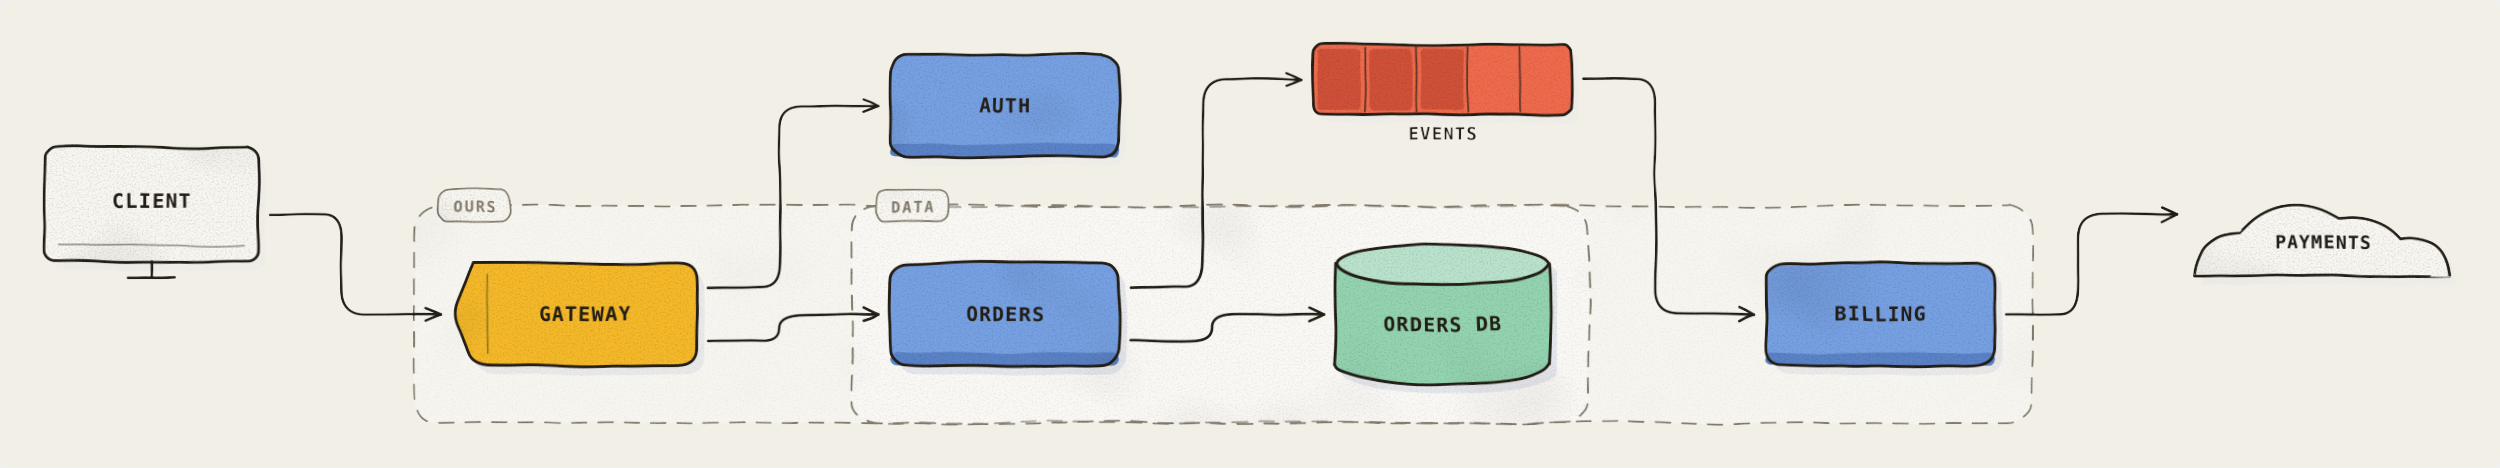
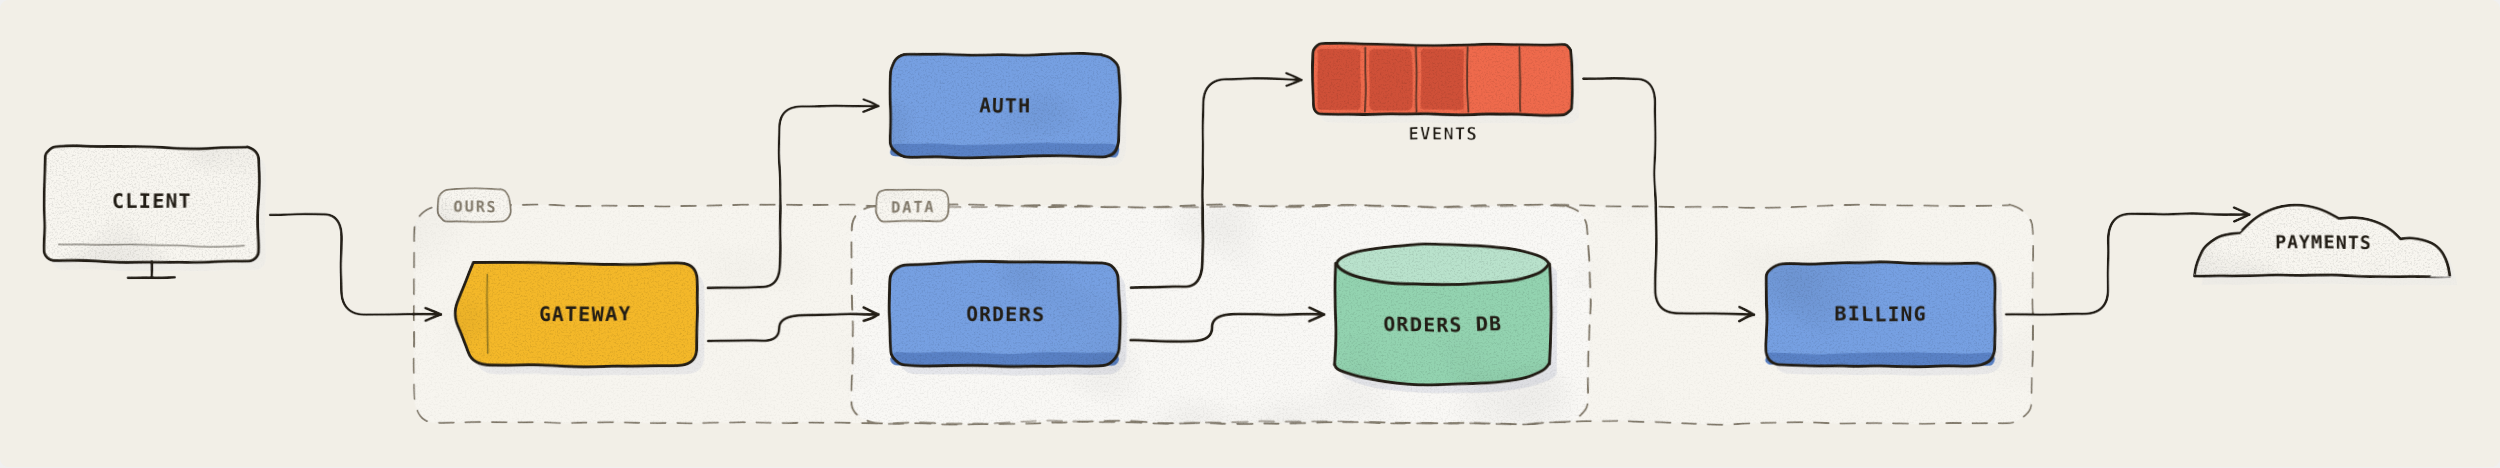
<svg xmlns="http://www.w3.org/2000/svg" viewBox="50.0 50.0 1702.0 318.0" width="1702" height="318" font-family="ui-monospace, 'SF Mono', Menlo, Consolas, monospace">
  <rect x="50.0" y="50.0" width="1702.0" height="318.0" fill="#f2efe7" rx="6" />
  <defs>
    <filter id="hand" x="-4%" y="-4%" width="108%" height="108%" color-interpolation-filters="sRGB">
      <feTurbulence type="fractalNoise" baseFrequency="0.027" numOctaves="2" seed="4" result="warp" />
      <feDisplacementMap in="SourceGraphic" in2="warp" scale="1.99" xChannelSelector="R" yChannelSelector="G" result="wob" />
      <feTurbulence type="fractalNoise" baseFrequency="0.814" numOctaves="3" seed="11" result="n1" />
      <feColorMatrix in="n1" type="matrix" values=".26 0 0 0 .86  .26 0 0 0 .86  .26 0 0 0 .86  0 0 0 0 1" result="grain" />
      <feTurbulence type="fractalNoise" baseFrequency="0.011" numOctaves="2" seed="7" result="n2" />
      <feColorMatrix in="n2" type="matrix" values=".3 0 0 0 .87  .3 0 0 0 .87  .3 0 0 0 .87  0 0 0 0 1" result="blot" />
      <feBlend in="wob" in2="grain" mode="multiply" result="g1" />
      <feBlend in="g1" in2="blot" mode="multiply" result="g2" />
      <feComposite in="g2" in2="wob" operator="in" />
    </filter>
  </defs>
  <g filter="url(#hand)" transform="translate(16 16)">
    <g data-boundary="ours">
      <g class="boundary">
        <path class="f" d="M1402.09 173.56Q1408.17 175.15 1410.55 177.05Q1412.93 178.94 1414.84 181.41Q1416.74 183.88 1417.34 186.94Q1417.94 190 1418.23 209.33Q1418.52 228.67 1418.2 248Q1417.88 267.33 1417.7 286.62Q1417.51 305.9 1417.23 309.07Q1416.94 312.23 1414.98 314.55Q1413.01 316.86 1410.52 318.57Q1408.02 320.28 1405.01 321.34Q1402 322.4 1384.74 322.11Q1367.48 321.82 1350.23 322.07Q1332.97 322.31 1315.71 322.27Q1298.45 322.22 1281.19 322.04Q1263.94 321.86 1246.68 322.24Q1229.42 322.62 1212.16 322.72Q1194.9 322.82 1177.65 322.19Q1160.39 321.55 1143.13 321.17Q1125.87 320.79 1108.61 321.47Q1091.35 322.14 1074.1 322.62Q1056.84 323.09 1039.58 322.55Q1022.32 322.01 1005.06 322.28Q987.81 322.54 970.55 321.85Q953.29 321.16 936.03 321.27Q918.77 321.38 901.52 321.01Q884.26 320.63 867 321.68Q849.74 322.72 832.48 322.46Q815.23 322.19 797.97 321.86Q780.71 321.54 763.45 320.99Q746.19 320.44 728.94 321.37Q711.68 322.3 694.42 322.7Q677.16 323.1 659.9 322.7Q642.65 322.3 625.39 322.04Q608.13 321.77 590.87 321.9Q573.61 322.02 556.35 321.63Q539.1 321.23 521.84 321.62Q504.58 322.01 487.32 321.87Q470.06 321.73 452.81 321.87Q435.55 322.01 418.29 321.67Q401.03 321.33 383.77 321.28Q366.52 321.22 349.26 321.62Q332 322.01 328.78 321.63Q325.56 321.26 322.94 319.41Q320.32 317.56 318.89 314.82Q317.46 312.08 316.75 309.04Q316.05 306 315.96 286.67Q315.86 267.33 315.92 248Q315.97 228.67 316.09 209.35Q316.21 190.04 316.81 187.03Q317.42 184.01 319.22 181.59Q321.02 179.18 323.49 177.43Q325.97 175.69 328.99 174.95Q332 174.21 349.26 173.71Q366.52 173.22 383.77 173.42Q401.03 173.62 418.29 173.61Q435.55 173.6 452.81 173.99Q470.06 174.38 487.32 174.31Q504.58 174.23 521.84 173.74Q539.1 173.24 556.35 173.48Q573.61 173.71 590.87 173.49Q608.13 173.26 625.39 174.27Q642.65 175.28 659.9 175.2Q677.16 175.12 694.42 175.01Q711.68 174.89 728.94 174.09Q746.19 173.28 763.45 174.07Q780.71 174.86 797.97 174.9Q815.23 174.95 832.48 175.12Q849.74 175.3 867 174.75Q884.26 174.21 901.52 173.9Q918.77 173.6 936.03 173.62Q953.29 173.64 970.55 174Q987.81 174.36 1005.06 174.86Q1022.32 175.36 1039.58 175.15Q1056.84 174.94 1074.1 173.88Q1091.35 172.82 1108.61 173.36Q1125.87 173.9 1143.13 174.36Q1160.39 174.82 1177.65 175.07Q1194.9 175.31 1212.16 175Q1229.42 174.68 1246.68 174.49Q1263.94 174.3 1281.19 173.76Q1298.45 173.21 1315.71 173.37Q1332.97 173.52 1350.23 173.88Q1367.48 174.25 1384.74 174.12L1402 174Z" fill="#ffffff" opacity="0.35" />
        <path class="s" d="M1402.09 173.56Q1408.17 175.15 1410.55 177.05Q1412.93 178.94 1414.84 181.41Q1416.74 183.88 1417.34 186.94Q1417.94 190 1418.23 209.33Q1418.52 228.67 1418.2 248Q1417.88 267.33 1417.7 286.62Q1417.51 305.9 1417.23 309.07Q1416.94 312.23 1414.98 314.55Q1413.01 316.86 1410.52 318.57Q1408.02 320.28 1405.01 321.34Q1402 322.4 1384.74 322.11Q1367.48 321.82 1350.23 322.07Q1332.97 322.31 1315.71 322.27Q1298.45 322.22 1281.19 322.04Q1263.94 321.86 1246.68 322.24Q1229.42 322.62 1212.16 322.72Q1194.9 322.82 1177.65 322.19Q1160.39 321.55 1143.13 321.17Q1125.87 320.79 1108.61 321.47Q1091.35 322.14 1074.1 322.62Q1056.84 323.09 1039.58 322.55Q1022.32 322.01 1005.06 322.28Q987.81 322.54 970.55 321.85Q953.29 321.16 936.03 321.27Q918.77 321.38 901.52 321.01Q884.26 320.63 867 321.68Q849.74 322.72 832.48 322.46Q815.23 322.19 797.97 321.86Q780.71 321.54 763.45 320.99Q746.19 320.44 728.94 321.37Q711.68 322.3 694.42 322.7Q677.16 323.1 659.9 322.7Q642.65 322.3 625.39 322.04Q608.13 321.77 590.87 321.9Q573.61 322.02 556.35 321.63Q539.1 321.23 521.84 321.62Q504.58 322.01 487.32 321.87Q470.06 321.73 452.81 321.87Q435.55 322.01 418.29 321.67Q401.03 321.33 383.77 321.28Q366.52 321.22 349.26 321.62Q332 322.01 328.78 321.63Q325.56 321.26 322.94 319.41Q320.32 317.56 318.89 314.82Q317.46 312.08 316.75 309.04Q316.05 306 315.96 286.67Q315.86 267.33 315.92 248Q315.97 228.67 316.09 209.35Q316.21 190.04 316.81 187.03Q317.42 184.01 319.22 181.59Q321.02 179.18 323.49 177.43Q325.97 175.69 328.99 174.95Q332 174.21 349.26 173.71Q366.52 173.22 383.77 173.42Q401.03 173.62 418.29 173.61Q435.55 173.6 452.81 173.99Q470.06 174.38 487.32 174.31Q504.58 174.23 521.84 173.74Q539.1 173.24 556.35 173.48Q573.61 173.71 590.87 173.49Q608.13 173.26 625.39 174.27Q642.65 175.28 659.9 175.2Q677.16 175.12 694.42 175.01Q711.68 174.89 728.94 174.09Q746.19 173.28 763.45 174.07Q780.71 174.86 797.97 174.9Q815.23 174.95 832.48 175.12Q849.74 175.3 867 174.75Q884.26 174.21 901.52 173.9Q918.77 173.6 936.03 173.62Q953.29 173.64 970.55 174Q987.81 174.36 1005.06 174.86Q1022.32 175.36 1039.58 175.15Q1056.84 174.94 1074.1 173.88Q1091.35 172.82 1108.61 173.36Q1125.87 173.9 1143.13 174.36Q1160.39 174.82 1177.65 175.07Q1194.9 175.31 1212.16 175Q1229.42 174.68 1246.68 174.49Q1263.94 174.3 1281.19 173.76Q1298.45 173.21 1315.71 173.37Q1332.97 173.52 1350.23 173.88Q1367.48 174.25 1384.74 174.12L1402 174Z" fill="none" stroke="#857d6e" stroke-width="1.5" stroke-linejoin="round" stroke-linecap="round" stroke-dasharray="10 8" />
      </g>
    </g>
    <g data-boundary="data">
      <g class="boundary">
        <path class="f" d="M1099.12 173.39Q1104.96 175.47 1107.61 177.09Q1110.26 178.72 1111.92 181.32Q1113.58 183.92 1114.26 186.96Q1114.94 190 1115.79 209.33Q1116.64 228.67 1116.36 248Q1116.09 267.33 1115.53 286.66Q1114.97 305.99 1114.47 309.12Q1113.97 312.25 1111.98 314.54Q1109.99 316.83 1107.59 319Q1105.2 321.17 1102.1 321.52Q1099 321.87 1082.25 322.41Q1065.5 322.94 1048.75 322.51Q1032 322.08 1015.25 322.18Q998.5 322.27 981.75 321.75Q965 321.24 948.25 321.73Q931.5 322.23 914.75 322.41Q898 322.58 881.25 322.49Q864.5 322.4 847.75 322.43Q831 322.47 814.25 321.5Q797.5 320.52 780.75 320.95Q764 321.38 747.25 322.34Q730.5 323.3 713.75 322.79Q697 322.28 680.25 322.26Q663.5 322.25 646.73 322.22Q629.96 322.2 627.05 321.29Q624.15 320.38 621.39 318.87Q618.63 317.35 616.62 314.8Q614.62 312.24 614.14 309.12Q613.66 306 614.2 286.67Q614.75 267.33 614.23 248Q613.71 228.67 613.57 209.28Q613.43 189.89 614.21 186.81Q614.99 183.72 616.79 181.14Q618.6 178.55 621.26 177.02Q623.93 175.48 626.96 174.66Q630 173.84 646.75 173.73Q663.5 173.61 680.25 173.28Q697 172.94 713.75 173.79Q730.5 174.64 747.25 174.89Q764 175.14 780.75 174.86Q797.5 174.58 814.25 174.71Q831 174.85 847.75 173.8Q864.5 172.75 881.25 173.65Q898 174.55 914.75 174.65Q931.5 174.74 948.25 173.96Q965 173.19 981.75 173.92Q998.5 174.64 1015.25 174.68Q1032 174.72 1048.75 174Q1065.5 173.28 1082.25 173.64L1099 174Z" fill="#ffffff" opacity="0.35" />
        <path class="s" d="M1099.12 173.39Q1104.96 175.47 1107.61 177.09Q1110.26 178.72 1111.92 181.32Q1113.58 183.92 1114.26 186.96Q1114.94 190 1115.79 209.33Q1116.64 228.67 1116.36 248Q1116.09 267.33 1115.53 286.66Q1114.97 305.99 1114.47 309.12Q1113.97 312.25 1111.98 314.54Q1109.99 316.83 1107.59 319Q1105.2 321.17 1102.1 321.52Q1099 321.87 1082.25 322.41Q1065.5 322.94 1048.75 322.51Q1032 322.08 1015.25 322.18Q998.5 322.27 981.75 321.75Q965 321.24 948.25 321.73Q931.5 322.23 914.75 322.41Q898 322.58 881.25 322.49Q864.5 322.4 847.75 322.43Q831 322.47 814.25 321.5Q797.5 320.52 780.75 320.95Q764 321.38 747.25 322.34Q730.5 323.3 713.75 322.79Q697 322.28 680.25 322.26Q663.5 322.25 646.73 322.22Q629.96 322.2 627.05 321.29Q624.15 320.38 621.39 318.87Q618.63 317.35 616.62 314.8Q614.62 312.24 614.14 309.12Q613.66 306 614.2 286.67Q614.75 267.33 614.23 248Q613.71 228.67 613.57 209.28Q613.43 189.89 614.21 186.81Q614.99 183.72 616.79 181.14Q618.6 178.55 621.26 177.02Q623.93 175.48 626.96 174.66Q630 173.84 646.75 173.73Q663.5 173.61 680.25 173.28Q697 172.94 713.75 173.79Q730.5 174.64 747.25 174.89Q764 175.14 780.75 174.86Q797.5 174.58 814.25 174.71Q831 174.85 847.75 173.8Q864.5 172.75 881.25 173.65Q898 174.55 914.75 174.65Q931.5 174.74 948.25 173.96Q965 173.19 981.75 173.92Q998.5 174.64 1015.25 174.68Q1032 174.72 1048.75 174Q1065.5 173.28 1082.25 173.64L1099 174Z" fill="none" stroke="#857d6e" stroke-width="1.5" stroke-linejoin="round" stroke-linecap="round" stroke-dasharray="10 8" />
      </g>
    </g>
    <g data-boundary="ours">
      <g class="boundary-card">
        <path class="f" d="M374.65 162.75Q377.44 163.29 378.36 164.26Q379.27 165.24 379.93 166.33Q380.59 167.42 380.88 168.71Q381.18 170 381.57 174.04Q381.96 178.07 381.51 179.37Q381.06 180.67 380.3 181.81Q379.54 182.94 378.42 183.74Q377.29 184.54 375.95 184.69Q374.6 184.83 365.7 185.3Q356.8 185.78 347.89 185.43Q338.98 185.08 337.59 184.87Q336.19 184.67 335.34 183.66Q334.49 182.66 333.55 181.66Q332.61 180.66 332.23 179.33Q331.84 178 331.93 174Q332.03 170.01 332.27 168.65Q332.51 167.3 333.33 166.25Q334.15 165.2 335.24 164.39Q336.33 163.58 337.67 163.2Q339 162.83 347.9 162.4Q356.8 161.97 365.7 162.48L374.6 163Z" fill="#f8f6f0" />
        <path class="s" d="M374.65 162.75Q377.44 163.29 378.36 164.26Q379.27 165.24 379.93 166.33Q380.59 167.42 380.88 168.71Q381.18 170 381.57 174.04Q381.96 178.07 381.51 179.37Q381.06 180.67 380.3 181.81Q379.54 182.94 378.42 183.74Q377.29 184.54 375.95 184.69Q374.6 184.83 365.7 185.3Q356.8 185.78 347.89 185.43Q338.98 185.08 337.59 184.87Q336.19 184.67 335.34 183.66Q334.49 182.66 333.55 181.66Q332.61 180.66 332.23 179.33Q331.84 178 331.93 174Q332.03 170.01 332.27 168.65Q332.51 167.3 333.33 166.25Q334.15 165.2 335.24 164.39Q336.33 163.58 337.67 163.2Q339 162.83 347.9 162.4Q356.8 161.97 365.7 162.48L374.6 163Z" fill="none" stroke="#857d6e" stroke-width="1.3" stroke-linejoin="round" stroke-linecap="round" />
        <text class="t" x="356.8" y="178.5" fill="#857d6e" font-size="10.5" font-weight="700" text-anchor="middle" letter-spacing="0.12em">OURS</text>
      </g>
    </g>
    <g data-boundary="data">
      <g class="boundary-card">
        <path class="f" d="M672.62 162.9Q675.32 163.47 676.57 164.17Q677.81 164.88 678.42 166.1Q679.03 167.33 679.33 168.66Q679.63 170 679.57 173.99Q679.5 177.98 679.33 179.36Q679.16 180.74 678.42 181.94Q677.68 183.15 676.51 183.94Q675.33 184.74 673.97 184.87Q672.6 185 663.7 184.41Q654.8 183.82 645.91 184.35Q637.02 184.88 635.57 184.83Q634.11 184.79 633.14 183.83Q632.17 182.87 631.57 181.73Q630.97 180.59 630.47 179.3Q629.96 178 630.04 174.01Q630.11 170.02 630.34 168.68Q630.57 167.34 631.2 166.03Q631.83 164.72 633.1 164.26Q634.38 163.8 635.69 163.43Q637 163.06 645.9 163.06Q654.8 163.06 663.7 163.03L672.6 163Z" fill="#f8f6f0" />
        <path class="s" d="M672.62 162.9Q675.32 163.47 676.57 164.17Q677.81 164.88 678.42 166.1Q679.03 167.33 679.33 168.66Q679.63 170 679.57 173.99Q679.5 177.98 679.33 179.36Q679.16 180.74 678.42 181.94Q677.68 183.15 676.51 183.94Q675.33 184.74 673.97 184.87Q672.6 185 663.7 184.41Q654.8 183.82 645.91 184.35Q637.02 184.88 635.57 184.83Q634.11 184.79 633.14 183.83Q632.17 182.87 631.57 181.73Q630.97 180.59 630.47 179.3Q629.96 178 630.04 174.01Q630.11 170.02 630.34 168.68Q630.57 167.34 631.2 166.03Q631.83 164.72 633.1 164.26Q634.38 163.8 635.69 163.43Q637 163.06 645.9 163.06Q654.8 163.06 663.7 163.03L672.6 163Z" fill="none" stroke="#857d6e" stroke-width="1.3" stroke-linejoin="round" stroke-linecap="round" />
        <text class="t" x="654.8" y="178.5" fill="#857d6e" font-size="10.5" font-weight="700" text-anchor="middle" letter-spacing="0.12em">DATA</text>
      </g>
    </g>
    <g class="edge" data-edge="client&gt;gw" opacity="1">
      <path class="s" d="M218 180.18Q242.36 180.43 254.61 180.21Q266.85 180 266.51 197Q266.17 214 266.45 231.13Q266.72 248.27 283.54 247.94Q300.36 247.61 317.18 247.81L334 248" fill="none" stroke="#231e16" stroke-width="1.9" stroke-linejoin="round" stroke-linecap="round" />
      <path class="s" d="M323.9 243.64Q328.96 245.81 331.48 246.9L334 248" fill="none" stroke="#231e16" stroke-width="1.9" stroke-linejoin="round" stroke-linecap="round" />
      <path class="s" d="M323.97 252.52Q328.93 250.14 331.47 249.07L334 248" fill="none" stroke="#231e16" stroke-width="1.9" stroke-linejoin="round" stroke-linecap="round" />
    </g>
    <g class="edge" data-edge="gw&gt;auth" opacity="1">
      <path class="s" d="M516 229.85Q540.36 229.08 552.52 229.44Q564.68 229.8 564.61 214.33Q564.54 198.85 565.17 183.38Q565.81 167.9 564.97 152.43Q564.13 136.95 564.42 121.24Q564.72 105.53 581.54 106.09Q598.36 106.66 615.18 106.33L632 106" fill="none" stroke="#231e16" stroke-width="1.9" stroke-linejoin="round" stroke-linecap="round" />
      <path class="s" d="M621.98 101.46Q627.24 103.17 629.62 104.58L632 106" fill="none" stroke="#231e16" stroke-width="1.9" stroke-linejoin="round" stroke-linecap="round" />
      <path class="s" d="M621.85 110.24Q626.94 108.16 629.47 107.08L632 106" fill="none" stroke="#231e16" stroke-width="1.9" stroke-linejoin="round" stroke-linecap="round" />
    </g>
    <g class="edge" data-edge="gw&gt;orders" opacity="1">
      <path class="s" d="M516 266.17Q540.36 266.31 552.52 266.25Q564.68 266.2 564.7 257.32Q564.72 248.44 581.54 248.44Q598.36 248.43 615.18 248.22L632 248" fill="none" stroke="#231e16" stroke-width="1.9" stroke-linejoin="round" stroke-linecap="round" />
      <path class="s" d="M622 243.41Q626.94 245.83 629.47 246.92L632 248" fill="none" stroke="#231e16" stroke-width="1.9" stroke-linejoin="round" stroke-linecap="round" />
      <path class="s" d="M621.97 252.52Q627.27 250.89 629.63 249.45L632 248" fill="none" stroke="#231e16" stroke-width="1.9" stroke-linejoin="round" stroke-linecap="round" />
    </g>
    <g class="edge" data-edge="orders&gt;q" opacity="1">
      <path class="s" d="M804 229.77Q828.36 229.18 840.31 229.49Q852.26 229.8 852.54 212.08Q852.82 194.35 852.73 176.63Q852.64 158.9 852.94 141.18Q853.24 123.45 852.98 105.75Q852.72 88.05 869.54 87.53Q886.36 87 903.18 87.5L920 88" fill="none" stroke="#231e16" stroke-width="1.9" stroke-linejoin="round" stroke-linecap="round" />
      <path class="s" d="M909.92 83.59Q915.13 85.43 917.56 86.71L920 88" fill="none" stroke="#231e16" stroke-width="1.9" stroke-linejoin="round" stroke-linecap="round" />
      <path class="s" d="M909.82 92.18Q914.93 90.14 917.47 89.07L920 88" fill="none" stroke="#231e16" stroke-width="1.9" stroke-linejoin="round" stroke-linecap="round" />
    </g>
    <g class="edge" data-edge="orders&gt;db" opacity="1">
      <path class="s" d="M804 266.09Q831.51 265.94 845.37 266.07Q859.23 266.2 859.12 256.89Q859.02 247.58 878.02 247.76Q897.01 247.95 916.01 247.97L935 248" fill="none" stroke="#231e16" stroke-width="1.9" stroke-linejoin="round" stroke-linecap="round" />
      <path class="s" d="M924.96 243.5Q929.93 245.87 932.46 246.93L935 248" fill="none" stroke="#231e16" stroke-width="1.9" stroke-linejoin="round" stroke-linecap="round" />
      <path class="s" d="M925.09 252.78Q930.13 250.59 932.57 249.29L935 248" fill="none" stroke="#231e16" stroke-width="1.9" stroke-linejoin="round" stroke-linecap="round" />
    </g>
    <g class="edge" data-edge="q&gt;billing" opacity="1">
      <path class="s" d="M1112 87.52Q1136.36 87.14 1148.49 87.57Q1160.61 88 1160.67 104Q1160.72 120 1160.61 136Q1160.49 152 1161.01 168Q1161.52 184 1161.67 200Q1161.81 216 1161.27 231.81Q1160.72 247.61 1177.54 247.64Q1194.36 247.67 1211.18 247.84L1228 248" fill="none" stroke="#231e16" stroke-width="1.9" stroke-linejoin="round" stroke-linecap="round" />
      <path class="s" d="M1218.11 243.18Q1223.22 245.22 1225.61 246.61L1228 248" fill="none" stroke="#231e16" stroke-width="1.9" stroke-linejoin="round" stroke-linecap="round" />
      <path class="s" d="M1218.02 252.64Q1222.79 249.81 1225.39 248.91L1228 248" fill="none" stroke="#231e16" stroke-width="1.9" stroke-linejoin="round" stroke-linecap="round" />
    </g>
    <g class="edge" data-edge="billing&gt;ext" opacity="1">
-       <path class="s" d="M1400 247.72Q1424.36 247.87 1436.51 247.94Q1448.65 248 1448.64 231Q1448.63 214 1448.68 196.95Q1448.72 179.91 1465.54 179.65Q1482.36 179.4 1499.18 179.7L1516 180" fill="none" stroke="#231e16" stroke-width="1.9" stroke-linejoin="round" stroke-linecap="round" />
-       <path class="s" d="M1506.06 175.29Q1511.1 177.49 1513.55 178.74L1516 180" fill="none" stroke="#231e16" stroke-width="1.9" stroke-linejoin="round" stroke-linecap="round" />
-       <path class="s" d="M1506.07 184.75Q1511.06 182.43 1513.53 181.22L1516 180" fill="none" stroke="#231e16" stroke-width="1.9" stroke-linejoin="round" stroke-linecap="round" />
+       <path class="s" d="M1400 247.72Q1434.66 247.87 1451.96 247.94Q1469.26 248 1469.25 231Q1469.24 214 1469.28 196.95Q1469.33 179.91 1485.28 179.68Q1501.24 179.45 1517.19 179.82Q1533.15 180.19 1549.1 180.09L1565.06 180" fill="none" stroke="#231e16" stroke-width="1.9" stroke-linejoin="round" stroke-linecap="round" />
+       <path class="s" d="M1555.12 175.29Q1560.16 177.49 1562.61 178.74L1565.06 180" fill="none" stroke="#231e16" stroke-width="1.9" stroke-linejoin="round" stroke-linecap="round" />
+       <path class="s" d="M1555.13 184.75Q1560.12 182.43 1562.59 181.22L1565.06 180" fill="none" stroke="#231e16" stroke-width="1.9" stroke-linejoin="round" stroke-linecap="round" />
    </g>
    <g class="node" data-node="client" opacity="1">
      <g class="shadow" transform="translate(5 6)">
        <path class="f" d="M202.04 133.78Q204.83 134.96 206.05 135.78Q207.28 136.6 208.25 137.78Q209.22 138.97 209.78 140.49Q210.33 142 210.53 152.33Q210.74 162.67 209.89 173Q209.05 183.33 209.46 193.65Q209.88 203.98 209.7 205.56Q209.53 207.15 208.64 208.48Q207.75 209.8 206.41 210.63Q205.07 211.46 203.54 211.6Q202 211.75 191.17 211.76Q180.33 211.77 169.5 212.35Q158.67 212.94 147.83 212.57Q137 212.21 126.17 212.55Q115.33 212.89 104.5 212Q93.67 211.12 82.82 211.63Q71.97 212.15 70.34 211.94Q68.71 211.73 67.35 210.81Q65.98 209.9 65.13 208.51Q64.27 207.13 64.13 205.56Q64 204 64.02 193.67Q64.04 183.33 63.98 173Q63.93 162.67 64.06 152.35Q64.19 142.04 64.27 140.4Q64.36 138.77 65.41 137.64Q66.45 136.5 67.68 135.5Q68.92 134.5 70.46 134.13Q72 133.76 82.83 133.79Q93.67 133.81 104.5 133.74Q115.33 133.67 126.17 133.82Q137 133.98 147.83 134.51Q158.67 135.05 169.5 134.68Q180.33 134.31 191.17 134.16L202 134Z" fill="#41538f" opacity="0.17" />
      </g>
      <path class="f" d="M202.04 133.78Q204.83 134.96 206.05 135.78Q207.28 136.6 208.25 137.78Q209.22 138.97 209.78 140.49Q210.33 142 210.53 152.33Q210.74 162.67 209.89 173Q209.05 183.33 209.46 193.65Q209.88 203.98 209.7 205.56Q209.53 207.15 208.64 208.48Q207.75 209.8 206.41 210.63Q205.07 211.46 203.54 211.6Q202 211.75 191.17 211.76Q180.33 211.77 169.5 212.35Q158.67 212.94 147.83 212.57Q137 212.21 126.17 212.55Q115.33 212.89 104.5 212Q93.67 211.12 82.82 211.63Q71.97 212.15 70.34 211.94Q68.71 211.73 67.35 210.81Q65.98 209.9 65.13 208.51Q64.27 207.13 64.13 205.56Q64 204 64.02 193.67Q64.04 183.33 63.98 173Q63.93 162.67 64.06 152.35Q64.19 142.04 64.27 140.4Q64.36 138.77 65.41 137.64Q66.45 136.5 67.68 135.5Q68.92 134.5 70.46 134.13Q72 133.76 82.83 133.79Q93.67 133.81 104.5 133.74Q115.33 133.67 126.17 133.82Q137 133.98 147.83 134.51Q158.67 135.05 169.5 134.68Q180.33 134.31 191.17 134.16L202 134Z" fill="#f8f6f0" />
      <path class="s" d="M202.04 133.78Q204.83 134.96 206.05 135.78Q207.28 136.6 208.25 137.78Q209.22 138.97 209.78 140.49Q210.33 142 210.53 152.33Q210.74 162.67 209.89 173Q209.05 183.33 209.46 193.65Q209.88 203.98 209.7 205.56Q209.53 207.15 208.64 208.48Q207.75 209.8 206.41 210.63Q205.07 211.46 203.54 211.6Q202 211.75 191.17 211.76Q180.33 211.77 169.5 212.35Q158.67 212.94 147.83 212.57Q137 212.21 126.17 212.55Q115.33 212.89 104.5 212Q93.67 211.12 82.82 211.63Q71.97 212.15 70.34 211.94Q68.71 211.73 67.35 210.81Q65.98 209.9 65.13 208.51Q64.27 207.13 64.13 205.56Q64 204 64.02 193.67Q64.04 183.33 63.98 173Q63.93 162.67 64.06 152.35Q64.19 142.04 64.27 140.4Q64.36 138.77 65.41 137.64Q66.45 136.5 67.68 135.5Q68.92 134.5 70.46 134.13Q72 133.76 82.83 133.79Q93.67 133.81 104.5 133.74Q115.33 133.67 126.17 133.82Q137 133.98 147.83 134.51Q158.67 135.05 169.5 134.68Q180.33 134.31 191.17 134.16L202 134Z" fill="none" stroke="#231e16" stroke-width="2" stroke-linejoin="round" stroke-linecap="round" />
      <path class="s" d="M74 200.85Q99.2 200.95 111.8 200.62Q124.4 200.29 137 200.44Q149.6 200.6 162.2 201.22Q174.8 201.83 187.4 201.42L200 201" fill="none" stroke="#231e16" stroke-width="1.1" stroke-linejoin="round" stroke-linecap="round" opacity="0.45" />
      <path class="s" d="M137.4 212L137 222" fill="none" stroke="#231e16" stroke-width="2" stroke-linejoin="round" stroke-linecap="round" />
      <path class="s" d="M121 223.02L153 223" fill="none" stroke="#231e16" stroke-width="2" stroke-linejoin="round" stroke-linecap="round" />
      <text class="t" x="137" y="175.5" fill="#231e16" font-size="13.5" font-weight="700" text-anchor="middle" letter-spacing="0.06em">CLIENT</text>
    </g>
    <g class="node" data-node="gw" opacity="1">
      <g class="shadow" transform="translate(5 6)">
        <path class="f" d="M356 212.71Q381.33 212.75 394 212.51Q406.67 212.26 419.33 213.12Q432 213.97 444.67 214.04Q457.33 214.11 470 213.48Q482.67 212.85 495.32 212.92Q507.97 213 508.57 224.67Q509.18 236.33 508.83 248Q508.48 259.67 508.24 271.13Q508 282.59 495.33 282.8Q482.67 283 470 283.19Q457.33 283.38 444.67 283.48Q432 283.57 419.33 283.31Q406.67 283.04 394 282.96Q381.33 282.89 368.65 282.95Q355.97 283.01 352.91 274.09Q349.85 265.16 345.85 256.55Q341.86 247.94 345.47 239.24Q349.09 230.53 352.54 221.77L356 213" fill="#41538f" opacity="0.17" />
      </g>
      <path class="f" d="M356 212.71Q381.33 212.75 394 212.51Q406.67 212.26 419.33 213.12Q432 213.97 444.67 214.04Q457.33 214.11 470 213.48Q482.67 212.85 495.32 212.92Q507.97 213 508.57 224.67Q509.18 236.33 508.83 248Q508.48 259.67 508.24 271.13Q508 282.59 495.33 282.8Q482.67 283 470 283.19Q457.33 283.38 444.67 283.48Q432 283.57 419.33 283.31Q406.67 283.04 394 282.96Q381.33 282.89 368.65 282.95Q355.97 283.01 352.91 274.09Q349.85 265.16 345.85 256.55Q341.86 247.94 345.47 239.24Q349.09 230.53 352.54 221.77L356 213" fill="#f4b829" />
      <path class="s" d="M356 212.71Q381.33 212.75 394 212.51Q406.67 212.26 419.33 213.12Q432 213.97 444.67 214.04Q457.33 214.11 470 213.48Q482.67 212.85 495.32 212.92Q507.97 213 508.57 224.67Q509.18 236.33 508.83 248Q508.48 259.67 508.24 271.13Q508 282.59 495.33 282.8Q482.67 283 470 283.19Q457.33 283.38 444.67 283.48Q432 283.57 419.33 283.31Q406.67 283.04 394 282.96Q381.33 282.89 368.65 282.95Q355.97 283.01 352.91 274.09Q349.85 265.16 345.85 256.55Q341.86 247.94 345.47 239.24Q349.09 230.53 352.54 221.77L356 213" fill="none" stroke="#231e16" stroke-width="2" stroke-linejoin="round" stroke-linecap="round" />
      <path class="s" d="M365.78 221Q366.08 248 366.04 261.5L366 275" fill="none" stroke="#4e4a18" stroke-width="1.1" stroke-linejoin="round" stroke-linecap="round" opacity="0.55" />
      <text class="t" x="432" y="252.5" fill="#231e16" font-size="13.5" font-weight="700" text-anchor="middle" letter-spacing="0.06em">GATEWAY</text>
    </g>
    <g class="node" data-node="auth" opacity="1">
      <g class="shadow" transform="translate(5 6)">
        <path class="f" d="M783.95 71.25Q788.4 72.19 790.24 73.49Q792.07 74.79 793.7 76.58Q795.33 78.36 795.68 80.68Q796.02 83 796.16 94.5Q796.29 106 796.03 117.48Q795.78 128.96 795.35 131.22Q794.93 133.49 793.8 135.63Q792.67 137.76 790.64 138.98Q788.61 140.2 786.31 140.73Q784 141.26 773 140.74Q762 140.21 751 140.52Q740 140.83 729 140.58Q718 140.33 707 141.04Q696 141.74 685 141.38Q674 141.02 662.96 141.21Q651.92 141.39 649.7 140.68Q647.48 139.97 645.64 138.63Q643.81 137.29 642.14 135.48Q640.48 133.68 640.17 131.34Q639.86 129 639.95 117.5Q640.05 106 639.93 94.48Q639.81 82.96 640.57 80.83Q641.34 78.69 642.37 76.51Q643.4 74.34 645.36 72.92Q647.33 71.51 649.66 71.02Q652 70.53 663 70.88Q674 71.23 685 71.39Q696 71.56 707 71.27Q718 70.98 729 71.23Q740 71.49 751 70.69Q762 69.9 773 70.45L784 71Z" fill="#41538f" opacity="0.17" />
      </g>
      <path class="f" d="M783.95 71.25Q788.4 72.19 790.24 73.49Q792.07 74.79 793.7 76.58Q795.33 78.36 795.68 80.68Q796.02 83 796.16 94.5Q796.29 106 796.03 117.48Q795.78 128.96 795.35 131.22Q794.93 133.49 793.8 135.63Q792.67 137.76 790.64 138.98Q788.61 140.2 786.31 140.73Q784 141.26 773 140.74Q762 140.21 751 140.52Q740 140.83 729 140.58Q718 140.33 707 141.04Q696 141.74 685 141.38Q674 141.02 662.96 141.21Q651.92 141.39 649.7 140.68Q647.48 139.97 645.64 138.63Q643.81 137.29 642.14 135.48Q640.48 133.68 640.17 131.34Q639.86 129 639.95 117.5Q640.05 106 639.93 94.48Q639.81 82.96 640.57 80.83Q641.34 78.69 642.37 76.51Q643.4 74.34 645.36 72.92Q647.33 71.51 649.66 71.02Q652 70.53 663 70.88Q674 71.23 685 71.39Q696 71.56 707 71.27Q718 70.98 729 71.23Q740 71.49 751 70.69Q762 69.9 773 70.45L784 71Z" fill="#76a0e2" />
      <path class="f" d="M791.43 132.33Q793.31 132.21 794.12 132.68Q794.93 133.15 795.53 133.92Q796.14 134.68 796.07 135.59Q796 136.5 795.9 136.48Q795.8 136.46 795.68 137.31Q795.56 138.16 795.14 138.95Q794.73 139.75 794.01 140.38Q793.29 141.01 792.4 140.97Q791.5 140.92 781 140.85Q770.5 140.77 760 140.93Q749.5 141.09 739 141.14Q728.5 141.18 718 141.61Q707.5 142.04 697 141.95Q686.5 141.87 676 141.51Q665.5 141.15 655.03 140.92Q644.56 140.69 643.76 140.53Q642.96 140.38 641.99 140.13Q641.02 139.88 640.49 139.09Q639.97 138.3 639.98 137.4Q640 136.5 640.09 136.52Q640.18 136.54 640.35 135.72Q640.53 134.9 640.86 134.02Q641.2 133.14 641.97 132.63Q642.73 132.12 643.62 131.97Q644.5 131.82 655 131.89Q665.5 131.96 676 132.48Q686.5 133 697 132.38Q707.5 131.77 718 131.68Q728.5 131.59 739 131.72Q749.5 131.86 760 131.85Q770.5 131.84 781 131.92L791.5 132Z" fill="#5a82c6" />
      <path class="s" d="M783.95 71.25Q788.4 72.19 790.24 73.49Q792.07 74.79 793.7 76.58Q795.33 78.36 795.68 80.68Q796.02 83 796.16 94.5Q796.29 106 796.03 117.48Q795.78 128.96 795.35 131.22Q794.93 133.49 793.8 135.63Q792.67 137.76 790.64 138.98Q788.61 140.2 786.31 140.73Q784 141.26 773 140.74Q762 140.21 751 140.52Q740 140.83 729 140.58Q718 140.33 707 141.04Q696 141.74 685 141.38Q674 141.02 662.96 141.21Q651.92 141.39 649.7 140.68Q647.48 139.97 645.64 138.63Q643.81 137.29 642.14 135.48Q640.48 133.68 640.17 131.34Q639.86 129 639.95 117.5Q640.05 106 639.93 94.48Q639.81 82.96 640.57 80.83Q641.34 78.69 642.37 76.51Q643.4 74.34 645.36 72.92Q647.33 71.51 649.66 71.02Q652 70.53 663 70.88Q674 71.23 685 71.39Q696 71.56 707 71.27Q718 70.98 729 71.23Q740 71.49 751 70.69Q762 69.9 773 70.45L784 71Z" fill="none" stroke="#231e16" stroke-width="2" stroke-linejoin="round" stroke-linecap="round" />
      <text class="t" x="718" y="110.5" fill="#231e16" font-size="13.5" font-weight="700" text-anchor="middle" letter-spacing="0.06em">AUTH</text>
    </g>
    <g class="node" data-node="orders" opacity="1">
      <g class="shadow" transform="translate(5 6)">
        <path class="f" d="M784.01 212.94Q788.91 213.44 790.73 214.96Q792.55 216.47 793.72 218.46Q794.89 220.45 795.17 222.72Q795.45 225 795.91 236.5Q796.37 248 796.46 259.55Q796.55 271.11 795.79 273.33Q795.04 275.56 793.69 277.41Q792.34 279.27 790.48 280.73Q788.61 282.19 786.31 282.7Q784 283.21 773 283.31Q762 283.42 751 283.43Q740 283.44 729 283.25Q718 283.05 707 282.79Q696 282.52 685 282.76Q674 283.01 663.04 282.81Q652.08 282.61 649.68 282.44Q647.28 282.27 645.39 280.88Q643.51 279.49 642.08 277.57Q640.65 275.64 640.48 273.32Q640.31 271 639.91 259.5Q639.5 248 639.53 236.46Q639.56 224.91 640.08 222.55Q640.6 220.2 642.05 218.35Q643.51 216.51 645.49 215.37Q647.47 214.22 649.73 213.88Q652 213.53 663 213.49Q674 213.44 685 212.68Q696 211.92 707 212.05Q718 212.18 729 212.17Q740 212.16 751 212.51Q762 212.86 773 212.93L784 213Z" fill="#41538f" opacity="0.17" />
      </g>
      <path class="f" d="M784.01 212.94Q788.91 213.44 790.73 214.96Q792.55 216.47 793.72 218.46Q794.89 220.45 795.17 222.72Q795.45 225 795.91 236.5Q796.37 248 796.46 259.55Q796.55 271.11 795.79 273.33Q795.04 275.56 793.69 277.41Q792.34 279.27 790.48 280.73Q788.61 282.19 786.31 282.7Q784 283.21 773 283.31Q762 283.42 751 283.43Q740 283.44 729 283.25Q718 283.05 707 282.79Q696 282.52 685 282.76Q674 283.01 663.04 282.81Q652.08 282.61 649.68 282.44Q647.28 282.27 645.39 280.88Q643.51 279.49 642.08 277.57Q640.65 275.64 640.48 273.32Q640.31 271 639.91 259.5Q639.5 248 639.53 236.46Q639.56 224.91 640.08 222.55Q640.6 220.2 642.05 218.35Q643.51 216.51 645.49 215.37Q647.47 214.22 649.73 213.88Q652 213.53 663 213.49Q674 213.44 685 212.68Q696 211.92 707 212.05Q718 212.18 729 212.17Q740 212.16 751 212.51Q762 212.86 773 212.93L784 213Z" fill="#76a0e2" />
      <path class="f" d="M791.51 273.96Q793.2 274.37 793.86 274.9Q794.51 275.43 795.11 276.1Q795.71 276.77 795.85 277.63Q796 278.5 796.05 278.51Q796.1 278.52 795.9 279.39Q795.7 280.25 795.2 280.97Q794.69 281.69 793.98 282.29Q793.27 282.88 792.38 282.97Q791.5 283.05 781 283.3Q770.5 283.54 760 282.84Q749.5 282.14 739 282.35Q728.5 282.57 718 282.66Q707.5 282.74 697 282.85Q686.5 282.96 676 283.26Q665.5 283.56 655 283.26Q644.51 282.96 643.63 282.83Q642.75 282.69 642.01 282.2Q641.27 281.71 640.72 280.98Q640.17 280.26 640.09 279.38Q640 278.5 639.82 278.46Q639.64 278.43 640.18 277.73Q640.71 277.03 641.06 276.24Q641.41 275.45 642.08 274.83Q642.75 274.2 643.63 273.91Q644.5 273.62 655 273.7Q665.5 273.79 676 273.76Q686.5 273.74 697 274.17Q707.5 274.6 718 274.86Q728.5 275.12 739 274.34Q749.5 273.56 760 273.71Q770.5 273.86 781 273.93L791.5 274Z" fill="#5a82c6" />
      <path class="s" d="M784.01 212.94Q788.91 213.44 790.73 214.96Q792.55 216.47 793.72 218.46Q794.89 220.45 795.17 222.72Q795.45 225 795.91 236.5Q796.37 248 796.46 259.55Q796.55 271.11 795.79 273.33Q795.04 275.56 793.69 277.41Q792.34 279.27 790.48 280.73Q788.61 282.19 786.31 282.7Q784 283.21 773 283.31Q762 283.42 751 283.43Q740 283.44 729 283.25Q718 283.05 707 282.79Q696 282.52 685 282.76Q674 283.01 663.04 282.81Q652.08 282.61 649.68 282.44Q647.28 282.27 645.39 280.88Q643.51 279.49 642.08 277.57Q640.65 275.64 640.48 273.32Q640.31 271 639.91 259.5Q639.5 248 639.53 236.46Q639.56 224.91 640.08 222.55Q640.6 220.2 642.05 218.35Q643.51 216.51 645.49 215.37Q647.47 214.22 649.73 213.88Q652 213.53 663 213.49Q674 213.44 685 212.68Q696 211.92 707 212.05Q718 212.18 729 212.17Q740 212.16 751 212.51Q762 212.86 773 212.93L784 213Z" fill="none" stroke="#231e16" stroke-width="2" stroke-linejoin="round" stroke-linecap="round" />
      <text class="t" x="718" y="252.5" fill="#231e16" font-size="13.5" font-weight="700" text-anchor="middle" letter-spacing="0.06em">ORDERS</text>
    </g>
    <g class="node" data-node="billing" opacity="1">
      <g class="shadow" transform="translate(5 6)">
        <path class="f" d="M1380.01 212.94Q1384.64 213.84 1386.77 215.04Q1388.89 216.24 1390.11 218.3Q1391.32 220.36 1391.6 222.68Q1391.89 225 1392.18 236.5Q1392.47 248 1392.35 259.52Q1392.23 271.05 1391.67 273.33Q1391.11 275.61 1389.84 277.6Q1388.56 279.6 1386.53 280.62Q1384.5 281.65 1382.25 282.29Q1380 282.94 1369 282.98Q1358 283.02 1347 283.51Q1336 284 1325 283.51Q1314 283.01 1303 283.32Q1292 283.63 1281 283.13Q1270 282.62 1259.03 282.64Q1248.07 282.67 1245.65 282.5Q1243.24 282.34 1241.18 281.05Q1239.11 279.75 1238.06 277.66Q1237 275.57 1236.76 273.29Q1236.51 271 1236.65 259.5Q1236.79 248 1236.52 236.53Q1236.26 225.05 1236.35 222.57Q1236.44 220.09 1238.01 218.36Q1239.59 216.63 1241.54 215.49Q1243.49 214.35 1245.75 213.79Q1248 213.24 1259 213.4Q1270 213.56 1281 213.19Q1292 212.82 1303 212.3Q1314 211.79 1325 212.61Q1336 213.44 1347 213.71Q1358 213.98 1369 213.49L1380 213Z" fill="#41538f" opacity="0.17" />
      </g>
      <path class="f" d="M1380.01 212.94Q1384.64 213.84 1386.77 215.04Q1388.89 216.24 1390.11 218.3Q1391.32 220.36 1391.6 222.68Q1391.89 225 1392.18 236.5Q1392.47 248 1392.35 259.52Q1392.23 271.05 1391.67 273.33Q1391.11 275.61 1389.84 277.6Q1388.56 279.6 1386.53 280.62Q1384.5 281.65 1382.25 282.29Q1380 282.94 1369 282.98Q1358 283.02 1347 283.51Q1336 284 1325 283.51Q1314 283.01 1303 283.32Q1292 283.63 1281 283.13Q1270 282.62 1259.03 282.64Q1248.07 282.67 1245.65 282.5Q1243.24 282.34 1241.18 281.05Q1239.11 279.75 1238.06 277.66Q1237 275.57 1236.76 273.29Q1236.51 271 1236.65 259.5Q1236.79 248 1236.52 236.53Q1236.26 225.05 1236.35 222.57Q1236.44 220.09 1238.01 218.36Q1239.59 216.63 1241.54 215.49Q1243.49 214.35 1245.75 213.79Q1248 213.24 1259 213.4Q1270 213.56 1281 213.19Q1292 212.82 1303 212.3Q1314 211.79 1325 212.61Q1336 213.44 1347 213.71Q1358 213.98 1369 213.49L1380 213Z" fill="#76a0e2" />
      <path class="f" d="M1387.52 273.91Q1389.29 274.24 1390.01 274.77Q1390.72 275.29 1391.18 276.04Q1391.65 276.78 1391.82 277.64Q1392 278.5 1391.9 278.48Q1391.81 278.46 1391.67 279.3Q1391.53 280.13 1391.1 280.9Q1390.67 281.66 1389.97 282.3Q1389.28 282.93 1388.39 283.03Q1387.5 283.13 1377 282.82Q1366.5 282.5 1356 282.81Q1345.5 283.12 1335 283.31Q1324.5 283.49 1314 283.53Q1303.5 283.57 1293 283.73Q1282.5 283.89 1272 283.45Q1261.5 283 1251.05 282.76Q1240.6 282.52 1239.69 282.59Q1238.78 282.65 1238.04 282.18Q1237.29 281.7 1236.66 280.99Q1236.02 280.29 1236.01 279.39Q1236 278.5 1236.17 278.53Q1236.34 278.57 1236.45 277.75Q1236.57 276.93 1236.97 276.16Q1237.37 275.39 1238.03 274.63Q1238.68 273.87 1239.59 274Q1240.5 274.13 1251 274.35Q1261.5 274.57 1272 274.81Q1282.5 275.06 1293 274.47Q1303.5 273.89 1314 273.99Q1324.5 274.09 1335 274.1Q1345.5 274.11 1356 274.36Q1366.5 274.6 1377 274.3L1387.5 274Z" fill="#5a82c6" />
      <path class="s" d="M1380.01 212.94Q1384.64 213.84 1386.77 215.04Q1388.89 216.24 1390.11 218.3Q1391.32 220.36 1391.6 222.68Q1391.89 225 1392.18 236.5Q1392.47 248 1392.35 259.52Q1392.23 271.05 1391.67 273.33Q1391.11 275.61 1389.84 277.6Q1388.56 279.6 1386.53 280.62Q1384.5 281.65 1382.25 282.29Q1380 282.94 1369 282.98Q1358 283.02 1347 283.51Q1336 284 1325 283.51Q1314 283.01 1303 283.32Q1292 283.63 1281 283.13Q1270 282.62 1259.03 282.64Q1248.07 282.67 1245.65 282.5Q1243.24 282.34 1241.18 281.05Q1239.11 279.75 1238.06 277.66Q1237 275.57 1236.76 273.29Q1236.51 271 1236.65 259.5Q1236.79 248 1236.52 236.53Q1236.26 225.05 1236.35 222.57Q1236.44 220.09 1238.01 218.36Q1239.59 216.63 1241.54 215.49Q1243.49 214.35 1245.75 213.79Q1248 213.24 1259 213.4Q1270 213.56 1281 213.19Q1292 212.82 1303 212.3Q1314 211.79 1325 212.61Q1336 213.44 1347 213.71Q1358 213.98 1369 213.49L1380 213Z" fill="none" stroke="#231e16" stroke-width="2" stroke-linejoin="round" stroke-linecap="round" />
      <text class="t" x="1314" y="252.5" fill="#231e16" font-size="13.5" font-weight="700" text-anchor="middle" letter-spacing="0.06em">BILLING</text>
    </g>
    <g class="node" data-node="q" opacity="1">
      <g class="shadow" transform="translate(5 6)">
        <path class="f" d="M1097.98 64.1Q1100.49 64.17 1101.23 65.06Q1101.96 65.94 1102.64 66.85Q1103.32 67.75 1103.41 68.87Q1103.5 70 1103.94 79Q1104.38 88 1104.4 97.04Q1104.43 106.09 1104.17 107.31Q1103.91 108.54 1103.01 109.29Q1102.11 110.05 1101.2 110.76Q1100.28 111.47 1099.14 111.9Q1098 112.34 1086.29 112.31Q1074.57 112.28 1062.86 112.08Q1051.14 111.89 1039.43 112.04Q1027.71 112.18 1016 111.87Q1004.29 111.56 992.57 111.48Q980.86 111.39 969.14 111.82Q957.43 112.24 945.72 112.11Q934 111.98 932.84 111.78Q931.68 111.58 930.77 110.88Q929.85 110.18 929.26 109.22Q928.67 108.25 928.37 107.13Q928.08 106 927.83 97Q927.57 88 927.54 78.95Q927.51 69.9 927.92 68.76Q928.34 67.62 929.07 66.72Q929.8 65.81 930.73 65.05Q931.67 64.28 932.83 63.92Q934 63.56 945.71 63.32Q957.43 63.09 969.14 63.49Q980.86 63.88 992.57 64.36Q1004.29 64.83 1016 64.45Q1027.71 64.07 1039.43 64.11Q1051.14 64.16 1062.86 64.08Q1074.57 63.99 1086.29 64L1098 64Z" fill="#41538f" opacity="0.17" />
      </g>
      <path class="f" d="M1097.98 64.1Q1100.49 64.17 1101.23 65.06Q1101.96 65.94 1102.64 66.85Q1103.32 67.75 1103.41 68.87Q1103.5 70 1103.94 79Q1104.38 88 1104.4 97.04Q1104.43 106.09 1104.17 107.31Q1103.91 108.54 1103.01 109.29Q1102.11 110.05 1101.2 110.76Q1100.28 111.47 1099.14 111.9Q1098 112.34 1086.29 112.31Q1074.57 112.28 1062.86 112.08Q1051.14 111.89 1039.43 112.04Q1027.71 112.18 1016 111.87Q1004.29 111.56 992.57 111.48Q980.86 111.39 969.14 111.82Q957.43 112.24 945.72 112.11Q934 111.98 932.84 111.78Q931.68 111.58 930.77 110.88Q929.85 110.18 929.26 109.22Q928.67 108.25 928.37 107.13Q928.08 106 927.83 97Q927.57 88 927.54 78.95Q927.51 69.9 927.92 68.76Q928.34 67.62 929.07 66.72Q929.8 65.81 930.73 65.05Q931.67 64.28 932.83 63.92Q934 63.56 945.71 63.32Q957.43 63.09 969.14 63.49Q980.86 63.88 992.57 64.36Q1004.29 64.83 1016 64.45Q1027.71 64.07 1039.43 64.11Q1051.14 64.16 1062.86 64.08Q1074.57 63.99 1086.29 64L1098 64Z" fill="#ef6a4c" />
      <path class="f" d="M957.16 67.23Q958.2 67.44 958.82 67.62Q959.44 67.8 959.85 68.3Q960.27 68.79 960.19 69.4Q960.11 70 959.88 79Q959.65 88 959.9 97Q960.15 105.99 960 106.53Q959.85 107.07 959.7 107.76Q959.54 108.45 958.97 108.75Q958.4 109.05 957.8 109.12Q957.2 109.18 945.63 108.95Q934.06 108.72 933.44 108.77Q932.82 108.82 932.35 108.47Q931.88 108.12 931.47 107.65Q931.06 107.18 931.11 106.59Q931.17 106 931.2 97Q931.24 88 931.15 79.01Q931.07 70.01 931.02 69.35Q930.97 68.68 931.36 68.18Q931.75 67.68 932.31 67.52Q932.88 67.36 933.44 67.35Q934 67.34 945.6 67.17L957.2 67Z" fill="#cf5038" />
      <path class="f" d="M992.42 66.92Q993.74 66.94 994.11 67.43Q994.47 67.91 994.68 68.41Q994.89 68.91 995.21 69.45Q995.53 70 995.61 79Q995.7 88 995.78 97.05Q995.86 106.09 995.48 106.6Q995.11 107.11 994.81 107.6Q994.5 108.1 994.02 108.41Q993.54 108.73 992.97 108.86Q992.4 109 980.77 109.16Q969.14 109.32 968.54 109.13Q967.95 108.93 967.54 108.51Q967.12 108.09 966.87 107.6Q966.61 107.11 966.27 106.56Q965.94 106 966.07 97Q966.21 88 966.16 78.99Q966.12 69.98 966.35 69.47Q966.57 68.95 966.91 68.54Q967.25 68.14 967.67 67.76Q968.08 67.38 968.64 67.22Q969.2 67.06 980.8 67.03L992.4 67Z" fill="#cf5038" />
      <path class="s" d="M963.59 66Q963.44 88 963.32 99L963.2 110" fill="none" stroke="#231e16" stroke-width="1.2" stroke-linejoin="round" stroke-linecap="round" opacity="0.7" />
      <path class="f" d="M1027.51 67.43Q1028.81 67.14 1029.43 67.4Q1030.06 67.65 1030.41 68.21Q1030.76 68.77 1030.77 69.39Q1030.78 70 1030.41 79Q1030.03 88 1030.18 96.97Q1030.33 105.95 1030.43 106.6Q1030.53 107.25 1030.21 107.81Q1029.89 108.37 1029.31 108.53Q1028.73 108.69 1028.17 108.7Q1027.6 108.71 1016.04 108.66Q1004.48 108.62 1003.9 108.64Q1003.32 108.67 1002.74 108.43Q1002.16 108.2 1001.82 107.69Q1001.47 107.18 1001.48 106.59Q1001.5 106 1001.49 97Q1001.48 88 1001.38 78.99Q1001.29 69.98 1001.33 69.33Q1001.36 68.67 1001.77 68.19Q1002.17 67.71 1002.68 67.33Q1003.2 66.94 1003.8 66.97Q1004.4 67 1016 67L1027.6 67Z" fill="#cf5038" />
      <path class="s" d="M998.25 66Q998.23 88 998.32 99L998.4 110" fill="none" stroke="#231e16" stroke-width="1.2" stroke-linejoin="round" stroke-linecap="round" opacity="0.7" />
      <path class="s" d="M1033.32 66Q1032.38 88 1032.99 99L1033.6 110" fill="none" stroke="#231e16" stroke-width="1.2" stroke-linejoin="round" stroke-linecap="round" opacity="0.7" />
      <path class="s" d="M1068.42 66Q1068.44 88 1068.62 99L1068.8 110" fill="none" stroke="#231e16" stroke-width="1.2" stroke-linejoin="round" stroke-linecap="round" opacity="0.7" />
      <path class="s" d="M1097.98 64.1Q1100.49 64.17 1101.23 65.06Q1101.96 65.94 1102.64 66.85Q1103.32 67.75 1103.41 68.87Q1103.5 70 1103.94 79Q1104.38 88 1104.4 97.04Q1104.43 106.09 1104.17 107.31Q1103.91 108.54 1103.01 109.29Q1102.11 110.05 1101.2 110.76Q1100.28 111.47 1099.14 111.9Q1098 112.34 1086.29 112.31Q1074.57 112.28 1062.86 112.08Q1051.14 111.89 1039.43 112.04Q1027.71 112.18 1016 111.87Q1004.29 111.56 992.57 111.48Q980.86 111.39 969.14 111.82Q957.43 112.24 945.72 112.11Q934 111.98 932.84 111.78Q931.68 111.58 930.77 110.88Q929.85 110.18 929.26 109.22Q928.67 108.25 928.37 107.13Q928.08 106 927.83 97Q927.57 88 927.54 78.95Q927.51 69.9 927.92 68.76Q928.34 67.62 929.07 66.72Q929.8 65.81 930.73 65.05Q931.67 64.28 932.83 63.92Q934 63.56 945.71 63.32Q957.43 63.09 969.14 63.49Q980.86 63.88 992.57 64.36Q1004.29 64.83 1016 64.45Q1027.71 64.07 1039.43 64.11Q1051.14 64.16 1062.86 64.08Q1074.57 63.99 1086.29 64L1098 64Z" fill="none" stroke="#231e16" stroke-width="2" stroke-linejoin="round" stroke-linecap="round" />
      <text class="t" x="1016" y="129" fill="#231e16" font-size="12" font-weight="700" text-anchor="middle" letter-spacing="0.06em">EVENTS</text>
    </g>
    <g class="node" data-node="db" opacity="1">
      <g class="shadow" transform="translate(5 6)">
        <path class="f" d="M943 214L943 282A73 14 0 0 0 1089 282L1089 214A73 14 0 0 0 943 214Z" fill="#41538f" opacity="0.17" />
      </g>
      <path class="f" d="M943 214L943 282A73 14 0 0 0 1089 282L1089 214A73 14 0 0 0 943 214Z" fill="#93d3b0" />
      <path class="f" d="M1088.68 213.74Q1085.49 218.49 1080.31 220.56Q1075.14 222.63 1067.04 224.12Q1058.94 225.61 1048.75 226.49Q1038.56 227.37 1027.28 227.71Q1016 228.04 1004.73 227.62Q993.45 227.2 983.24 226.42Q973.03 225.64 964.94 224.05Q956.86 222.45 951.72 220.38Q946.59 218.31 944.81 216.17Q943.03 214.02 944.83 211.93Q946.64 209.84 951.76 207.66Q956.89 205.48 964.99 204.04Q973.08 202.6 983.27 201.76Q993.45 200.92 1004.73 200.43Q1016 199.94 1027.28 200.32Q1038.56 200.7 1048.74 201.67Q1058.92 202.64 1067.01 204.15Q1075.1 205.66 1080.31 207.63Q1085.52 209.6 1087.26 211.8L1089 214Z" fill="#b9e2cc" />
      <path class="s" d="M1088.64 281.79Q1087.03 284.87 1084.4 286.47Q1081.77 288.07 1077.46 289.61Q1073.15 291.15 1067.35 292.15Q1061.54 293.15 1054.6 293.75Q1047.66 294.35 1039.95 294.89Q1032.24 295.43 1024.12 295.68Q1016 295.94 1007.86 296.03Q999.72 296.12 992 295.58Q984.28 295.03 977.4 293.88Q970.53 292.72 964.72 291.74Q958.92 290.76 954.66 289.26Q950.4 287.77 947.5 286.51Q944.6 285.25 943.8 283.63L943 282" fill="none" stroke="#231e16" stroke-width="2" stroke-linejoin="round" stroke-linecap="round" />
      <path class="s" d="M942.98 214Q942.61 236.67 943.12 248Q943.63 259.33 943.31 270.67L943 282" fill="none" stroke="#231e16" stroke-width="2" stroke-linejoin="round" stroke-linecap="round" />
      <path class="s" d="M1089.1 214Q1089.87 236.67 1089.89 248Q1089.9 259.33 1089.45 270.67L1089 282" fill="none" stroke="#231e16" stroke-width="2" stroke-linejoin="round" stroke-linecap="round" />
      <path class="s" d="M1088.68 213.74Q1085.49 218.49 1080.31 220.56Q1075.14 222.63 1067.04 224.12Q1058.94 225.61 1048.75 226.49Q1038.56 227.37 1027.28 227.71Q1016 228.04 1004.73 227.62Q993.45 227.2 983.24 226.42Q973.03 225.64 964.94 224.05Q956.86 222.45 951.72 220.38Q946.59 218.31 944.81 216.17Q943.03 214.02 944.83 211.93Q946.64 209.84 951.76 207.66Q956.89 205.48 964.99 204.04Q973.08 202.6 983.27 201.76Q993.45 200.92 1004.73 200.43Q1016 199.94 1027.28 200.32Q1038.56 200.7 1048.74 201.67Q1058.92 202.64 1067.01 204.15Q1075.1 205.66 1080.31 207.63Q1085.52 209.6 1087.26 211.8L1089 214Z" fill="none" stroke="#231e16" stroke-width="2" stroke-linejoin="round" stroke-linecap="round" />
      <text class="t" x="1016" y="259.5" fill="#231e16" font-size="13.5" font-weight="700" text-anchor="middle" letter-spacing="0.06em">ORDERS DB</text>
    </g>
    <g class="node" data-node="ext" opacity="1">
      <g class="shadow" transform="translate(5 6)">
        <path class="f" d="M1528 222Q1527.87 221.99 1528.39 218.66Q1528.91 215.33 1530.08 212.2Q1531.25 209.06 1532.79 205.97Q1534.33 202.87 1536.85 200.58Q1539.38 198.29 1542.25 196.41Q1545.12 194.53 1548.41 193.72Q1551.7 192.92 1554.99 192.58Q1558.29 192.25 1558.42 192.31Q1558.55 192.37 1562.94 187.84Q1567.33 183.31 1572.75 180.04Q1578.18 176.76 1584.29 175.23Q1590.4 173.69 1596.71 173.6Q1603.03 173.51 1609.08 175.18Q1615.14 176.85 1620.94 179.84Q1626.75 182.84 1626.5 182.85Q1626.24 182.85 1630.86 182.35Q1635.47 181.85 1640.07 182.35Q1644.67 182.84 1649.14 184.16Q1653.62 185.48 1657.69 187.83Q1661.76 190.18 1665.19 193.55Q1668.61 196.93 1668.39 196.74Q1668.17 196.54 1671.21 196.06Q1674.25 195.57 1677.27 195.9Q1680.3 196.23 1683.24 197.06Q1686.17 197.89 1688.96 199.26Q1691.75 200.63 1693.91 202.82Q1696.07 205.01 1697.54 207.66Q1699.01 210.3 1700 213.15Q1700.99 215.99 1701.5 218.99Q1702 222 1702 222.09Q1702 222.18 1689.57 222.22Q1677.14 222.27 1664.71 222.46Q1652.29 222.66 1639.86 221.99Q1627.43 221.33 1615 221.5Q1602.57 221.67 1590.14 221.4Q1577.71 221.12 1565.29 221.64Q1552.86 222.16 1540.43 222.08L1528 222" fill="#41538f" opacity="0.17" />
      </g>
      <path class="f" d="M1528 222Q1527.87 221.99 1528.39 218.66Q1528.91 215.33 1530.08 212.2Q1531.25 209.06 1532.79 205.97Q1534.33 202.87 1536.85 200.58Q1539.38 198.29 1542.25 196.41Q1545.12 194.53 1548.41 193.72Q1551.7 192.92 1554.99 192.58Q1558.29 192.25 1558.42 192.31Q1558.55 192.37 1562.94 187.84Q1567.33 183.31 1572.75 180.04Q1578.18 176.76 1584.29 175.23Q1590.4 173.69 1596.71 173.6Q1603.03 173.51 1609.08 175.18Q1615.14 176.85 1620.94 179.84Q1626.75 182.84 1626.5 182.85Q1626.24 182.85 1630.86 182.35Q1635.47 181.85 1640.07 182.35Q1644.67 182.84 1649.14 184.16Q1653.62 185.48 1657.69 187.83Q1661.76 190.18 1665.19 193.55Q1668.61 196.93 1668.39 196.74Q1668.17 196.54 1671.21 196.06Q1674.25 195.57 1677.27 195.9Q1680.3 196.23 1683.24 197.06Q1686.17 197.89 1688.96 199.26Q1691.75 200.63 1693.91 202.82Q1696.07 205.01 1697.54 207.66Q1699.01 210.3 1700 213.15Q1700.99 215.99 1701.5 218.99Q1702 222 1702 222.09Q1702 222.18 1689.57 222.22Q1677.14 222.27 1664.71 222.46Q1652.29 222.66 1639.86 221.99Q1627.43 221.33 1615 221.5Q1602.57 221.67 1590.14 221.4Q1577.71 221.12 1565.29 221.64Q1552.86 222.16 1540.43 222.08L1528 222" fill="#f8f6f0" />
      <path class="s" d="M1528 222Q1527.87 221.99 1528.39 218.66Q1528.91 215.33 1530.08 212.2Q1531.25 209.06 1532.79 205.97Q1534.33 202.87 1536.85 200.58Q1539.38 198.29 1542.25 196.41Q1545.12 194.53 1548.41 193.72Q1551.7 192.92 1554.99 192.58Q1558.29 192.25 1558.42 192.31Q1558.55 192.37 1562.94 187.84Q1567.33 183.31 1572.75 180.04Q1578.18 176.76 1584.29 175.23Q1590.4 173.69 1596.71 173.6Q1603.03 173.51 1609.08 175.18Q1615.14 176.85 1620.94 179.84Q1626.75 182.84 1626.5 182.85Q1626.24 182.85 1630.86 182.35Q1635.47 181.85 1640.07 182.35Q1644.67 182.84 1649.14 184.16Q1653.62 185.48 1657.69 187.83Q1661.76 190.18 1665.19 193.55Q1668.61 196.93 1668.39 196.74Q1668.17 196.54 1671.21 196.06Q1674.25 195.57 1677.27 195.9Q1680.3 196.23 1683.24 197.06Q1686.17 197.89 1688.96 199.26Q1691.75 200.63 1693.91 202.82Q1696.07 205.01 1697.54 207.66Q1699.01 210.3 1700 213.15Q1700.99 215.99 1701.5 218.99Q1702 222 1702 222.09Q1702 222.18 1689.57 222.22Q1677.14 222.27 1664.71 222.46Q1652.29 222.66 1639.86 221.99Q1627.43 221.33 1615 221.5Q1602.57 221.67 1590.14 221.4Q1577.71 221.12 1565.29 221.64Q1552.86 222.16 1540.43 222.08L1528 222" fill="none" stroke="#231e16" stroke-width="1.9" stroke-linejoin="round" stroke-linecap="round" />
      <text class="t" x="1615" y="203.46" fill="#231e16" font-size="12.5" font-weight="700" text-anchor="middle" letter-spacing="0.06em">PAYMENTS</text>
    </g>
  </g>
</svg>
